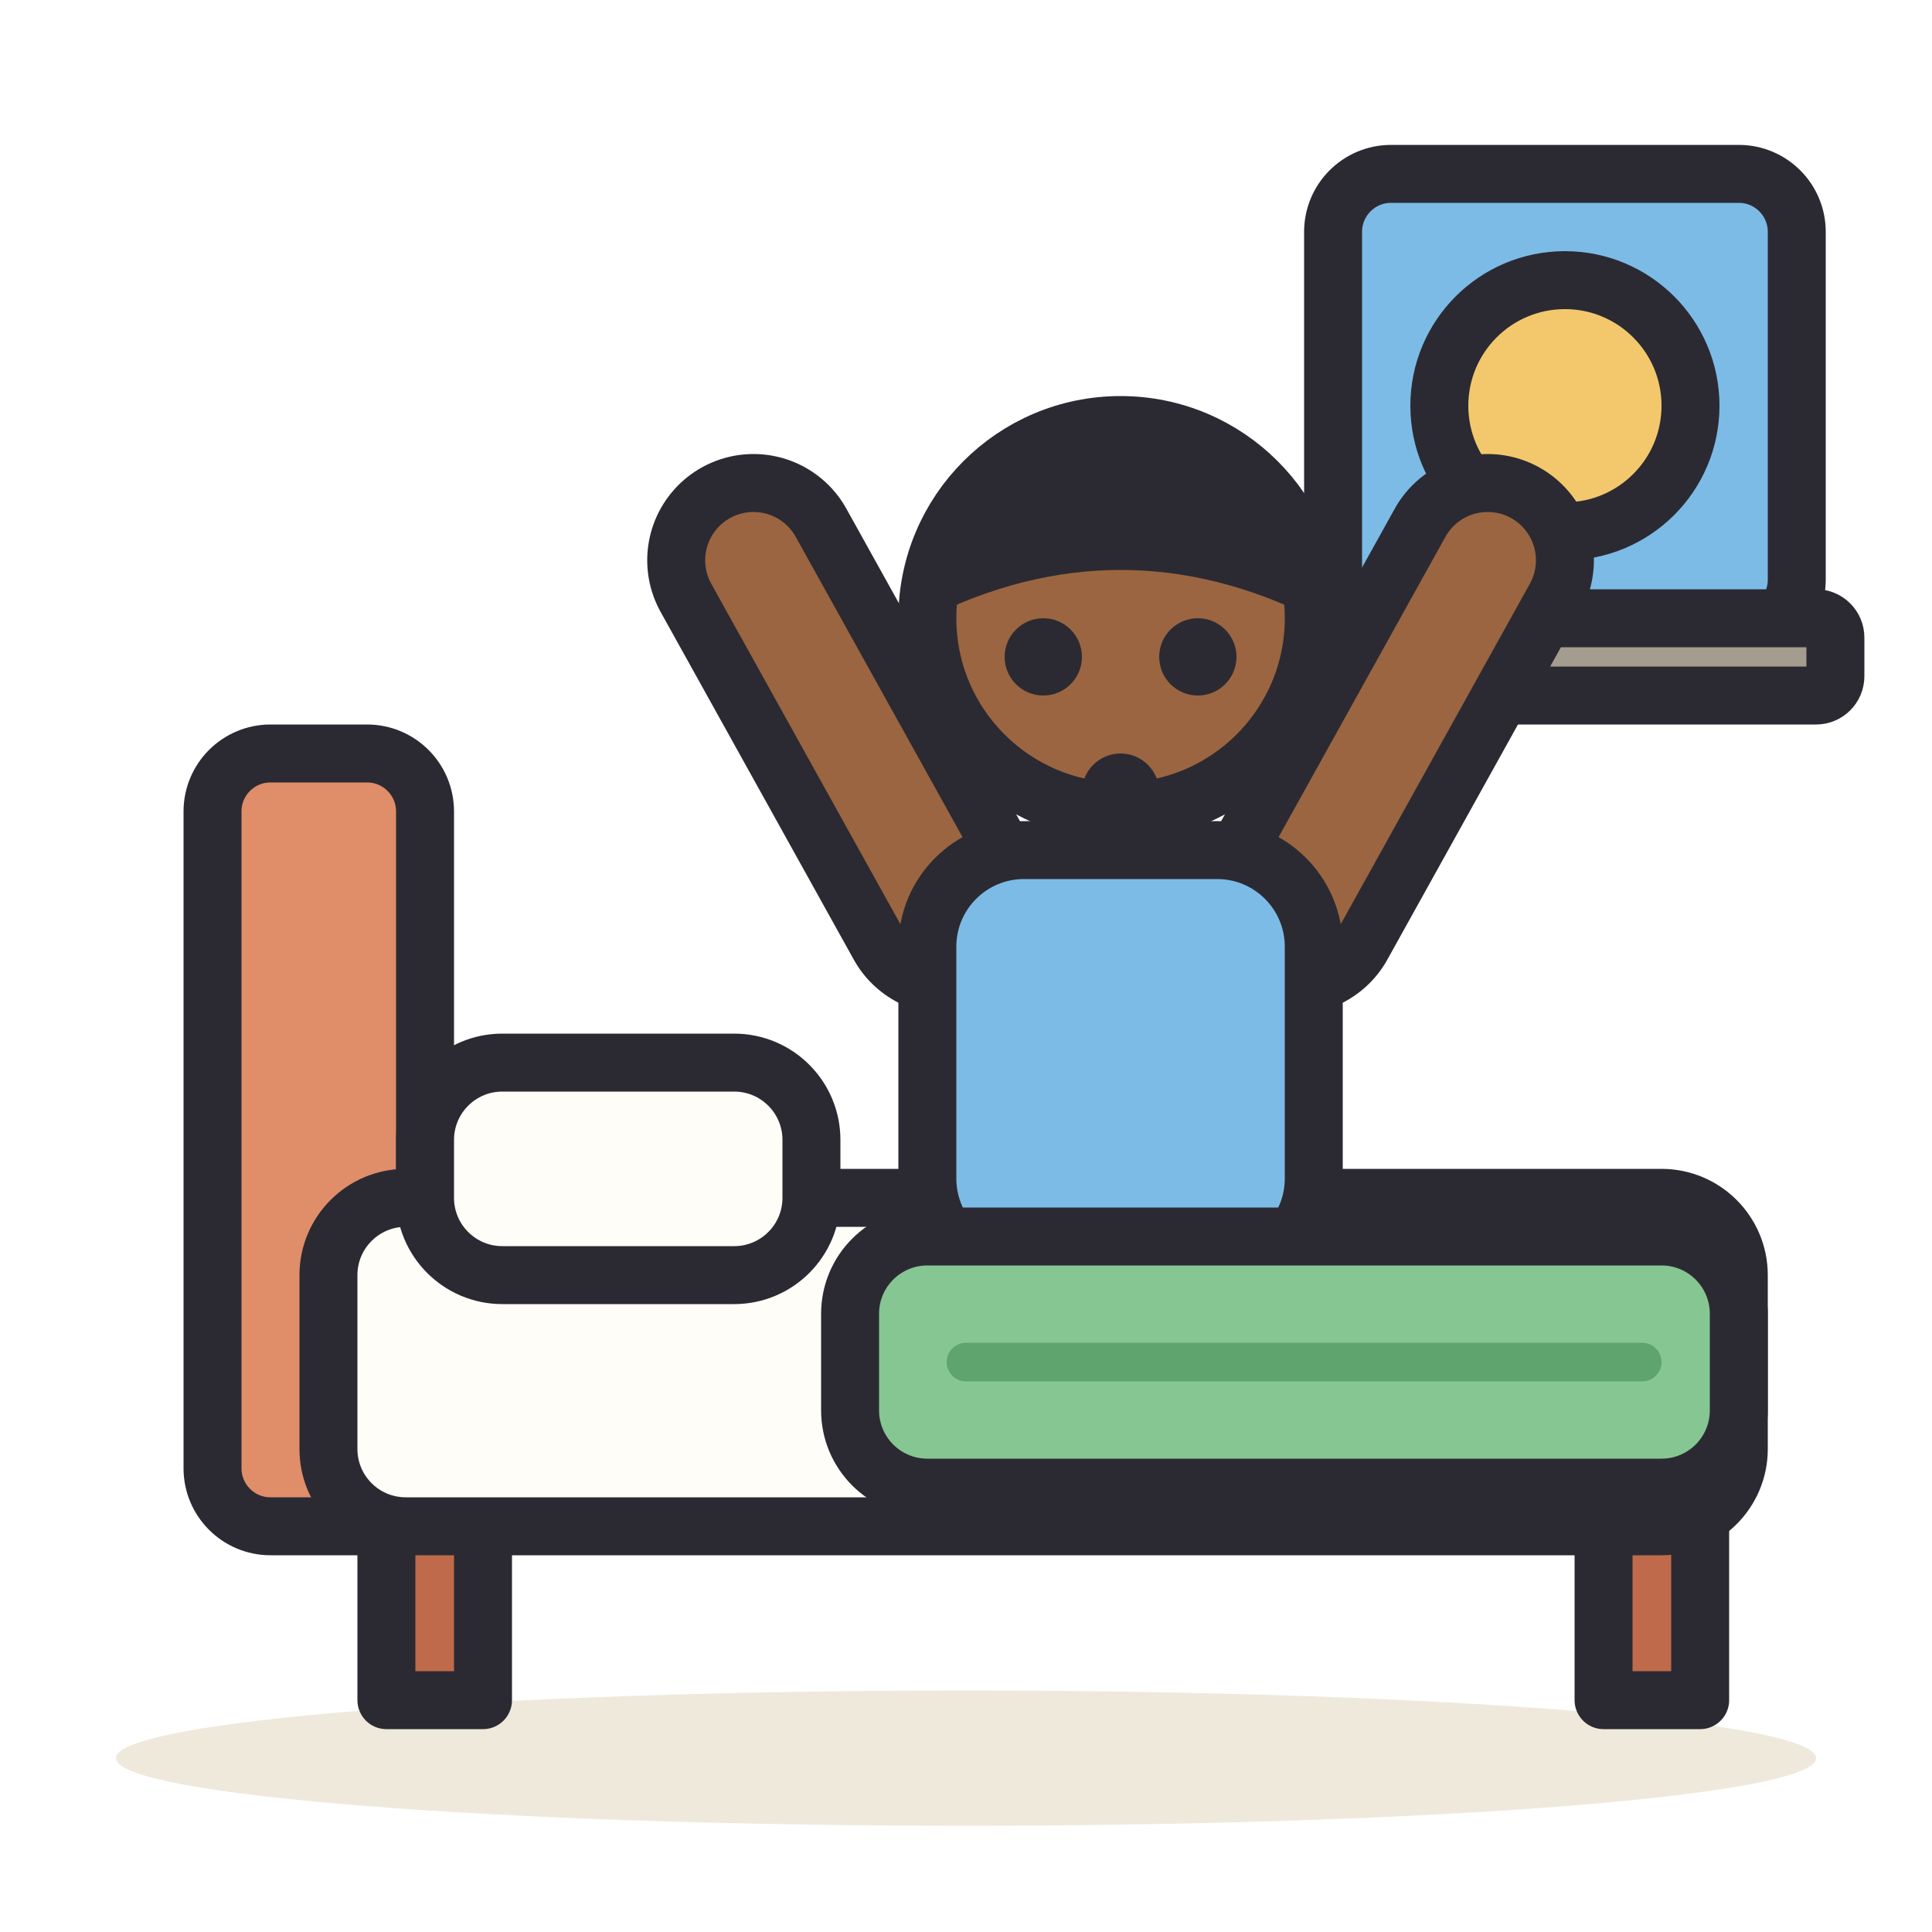
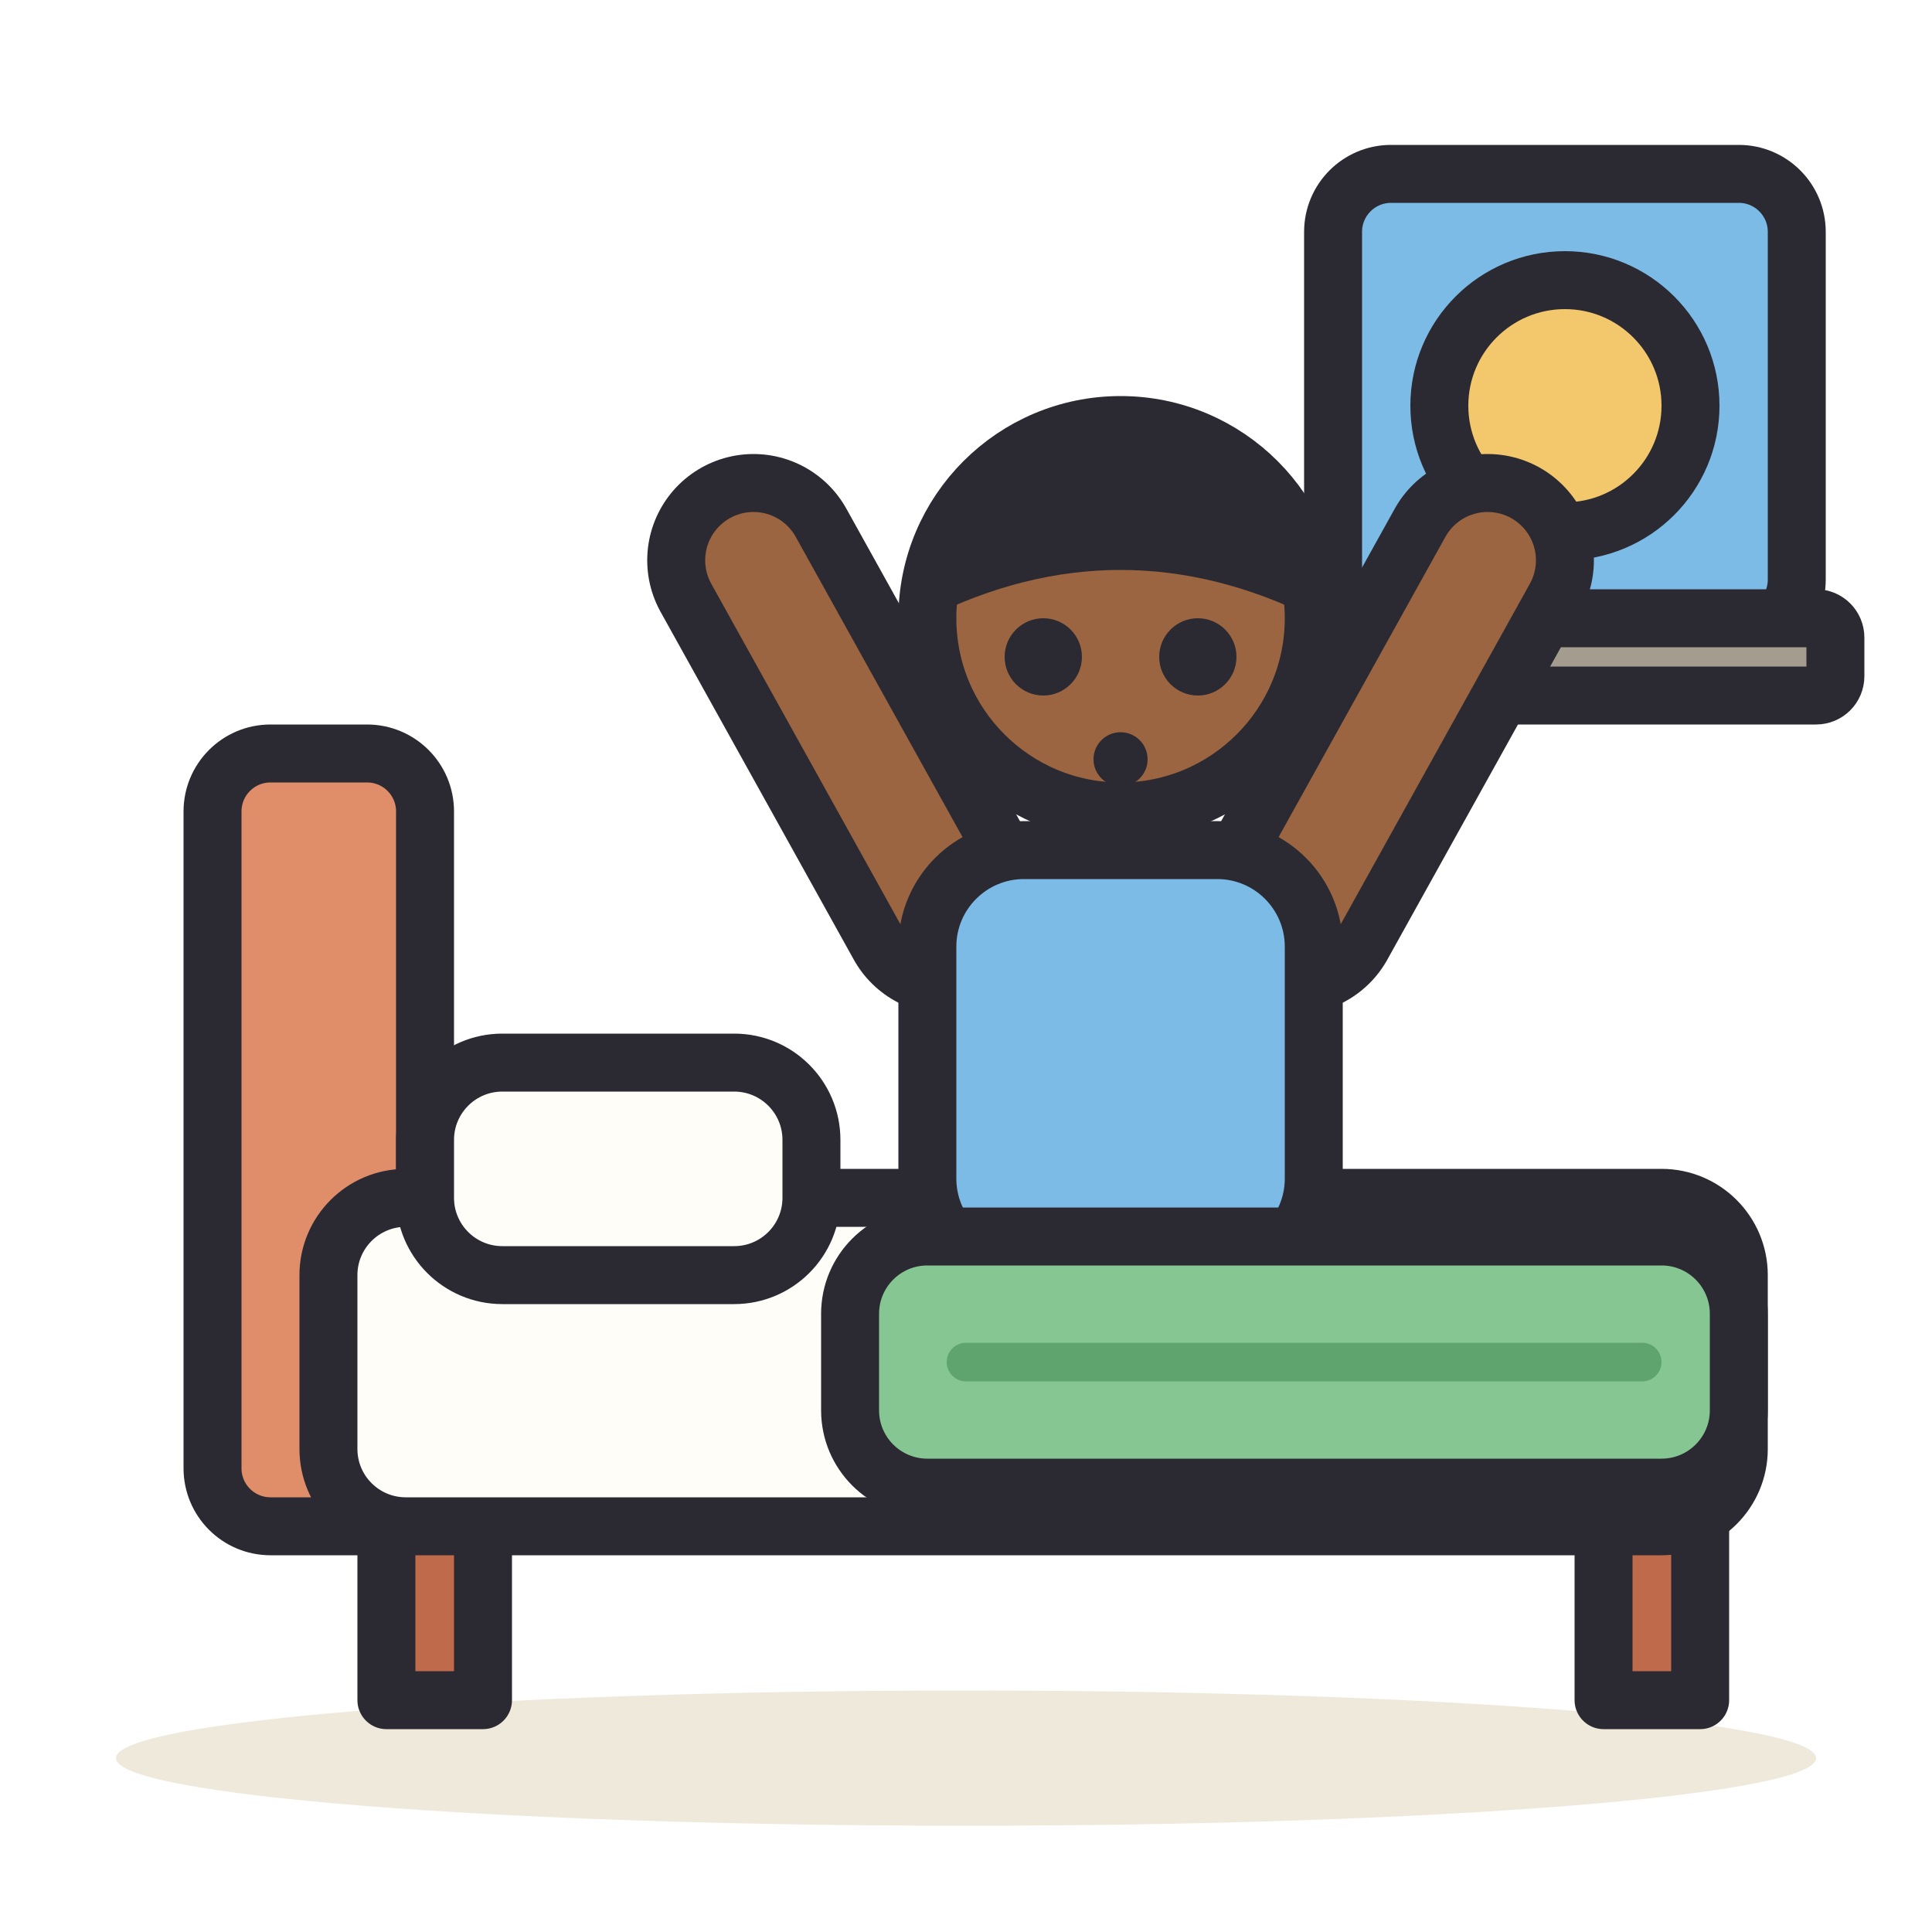
<svg xmlns="http://www.w3.org/2000/svg" viewBox="0 0 200 200" width="200" height="200" role="img" fill="none">
  <rect x="138" y="18" width="48" height="48" rx="6" fill="#7cbbe6" stroke="#2b2a33" stroke-width="6" stroke-linejoin="round" stroke-linecap="round" />
  <circle cx="162" cy="42" r="13" fill="#f3c86d" stroke="#2b2a33" stroke-width="6" stroke-linejoin="round" stroke-linecap="round" />
  <rect x="134" y="64" width="56" height="8" rx="2" fill="#a49c8e" stroke="#2b2a33" stroke-width="6" stroke-linejoin="round" stroke-linecap="round" />
  <ellipse cx="100" cy="182" rx="88" ry="7" fill="#efe9dc" />
  <rect x="40" y="154" width="10" height="22" fill="#bf6a4b" stroke="#2b2a33" stroke-width="6" stroke-linejoin="round" stroke-linecap="round" />
  <rect x="166" y="154" width="10" height="22" fill="#bf6a4b" stroke="#2b2a33" stroke-width="6" stroke-linejoin="round" stroke-linecap="round" />
  <rect x="22" y="78" width="22" height="80" rx="6" fill="#e08d6a" stroke="#2b2a33" stroke-width="6" stroke-linejoin="round" stroke-linecap="round" />
  <rect x="34" y="124" width="146" height="34" rx="8" fill="#fffdf7" stroke="#2b2a33" stroke-width="6" stroke-linejoin="round" stroke-linecap="round" />
  <rect x="44" y="110" width="40" height="22" rx="8" fill="#fffdf7" stroke="#2b2a33" stroke-width="6" stroke-linejoin="round" stroke-linecap="round" />
  <line x1="98" y1="94" x2="78" y2="58" stroke="#2b2a33" stroke-width="22" stroke-linecap="round" />
  <line x1="98" y1="94" x2="78" y2="58" stroke="#9a6540" stroke-width="10" stroke-linecap="round" />
  <line x1="134" y1="94" x2="154" y2="58" stroke="#2b2a33" stroke-width="22" stroke-linecap="round" />
  <line x1="134" y1="94" x2="154" y2="58" stroke="#9a6540" stroke-width="10" stroke-linecap="round" />
  <rect x="110" y="80" width="12" height="12" fill="#7a4c2e" stroke="#2b2a33" stroke-width="6" stroke-linejoin="round" stroke-linecap="round" />
  <rect x="96" y="88" width="40" height="44" rx="10" fill="#7cbbe6" stroke="#2b2a33" stroke-width="6" stroke-linejoin="round" stroke-linecap="round" />
  <circle cx="116" cy="64" r="20" fill="#9a6540" stroke="#2b2a33" stroke-width="6" stroke-linejoin="round" stroke-linecap="round" />
  <path d="M96 64 a20 20 0 0 1 40 0 q-20 -10 -40 0 z" fill="#2b2a33" />
  <circle cx="108" cy="68" r="4" fill="#2b2a33" />
  <circle cx="124" cy="68" r="4" fill="#2b2a33" />
-   <circle cx="116" cy="82" r="4" fill="#2b2a33" />
+   <circle cx="116" cy="78.6" r="2.8" fill="#2b2a33" />
  <rect x="88" y="128" width="92" height="26" rx="8" fill="#86c692" stroke="#2b2a33" stroke-width="6" stroke-linejoin="round" stroke-linecap="round" />
  <line x1="100" y1="141" x2="170" y2="141" stroke="#5fa46e" stroke-width="4" stroke-linecap="round" />
</svg>
